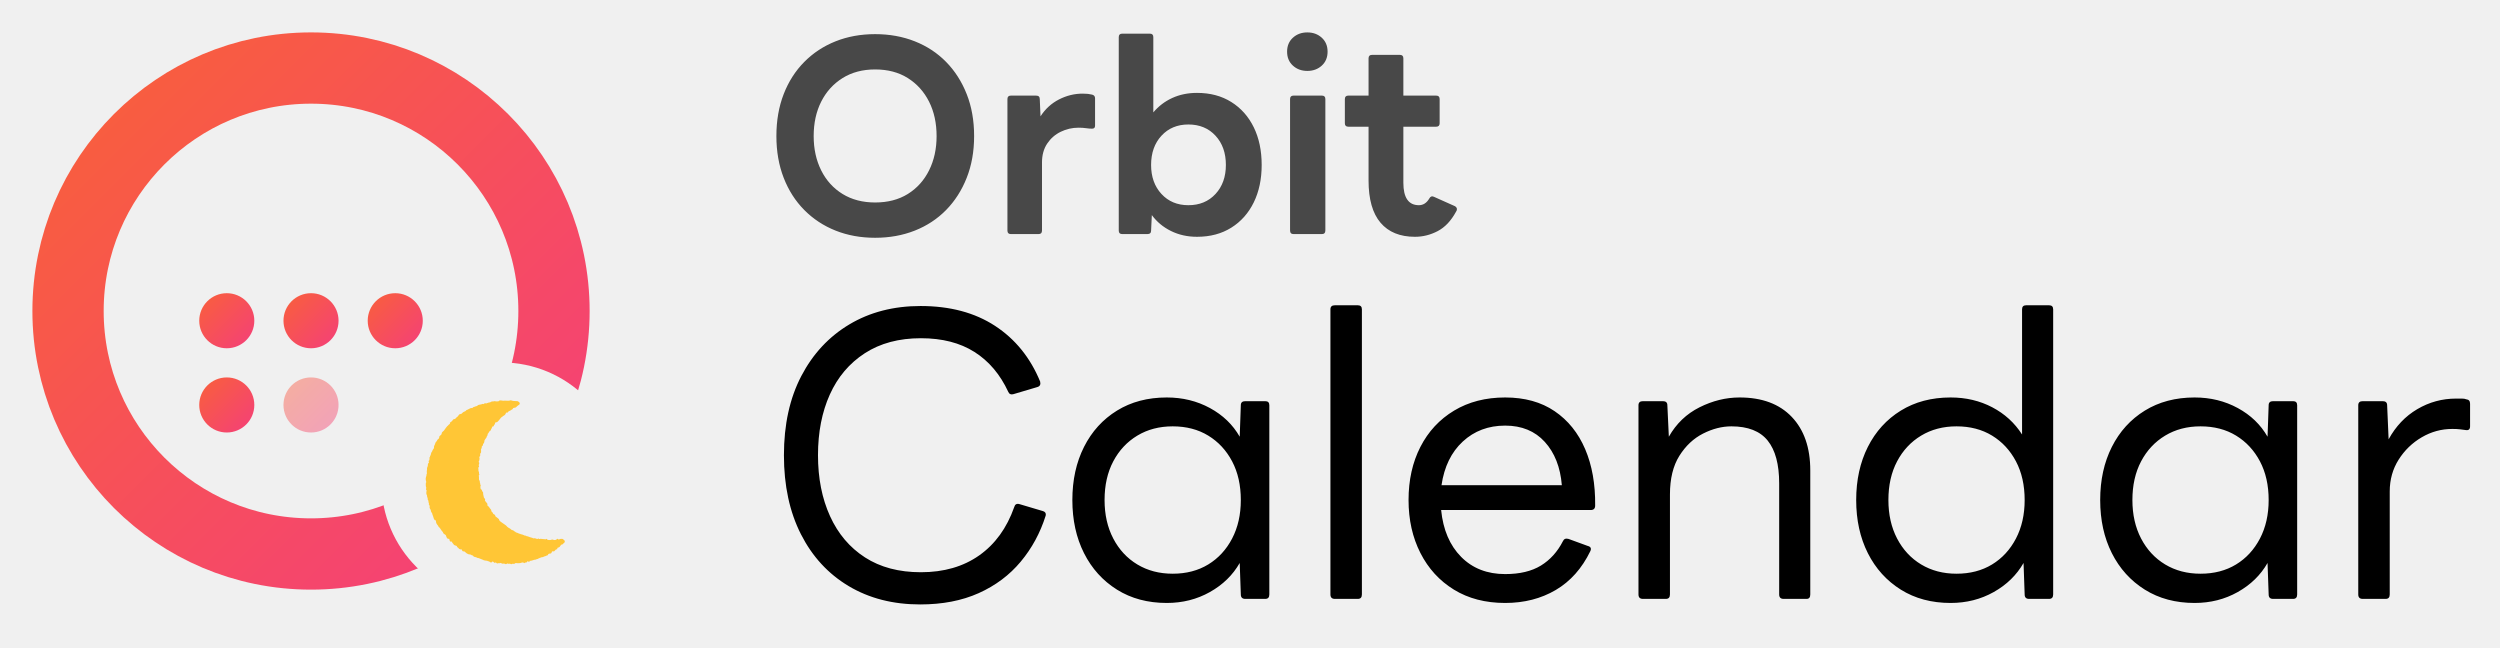
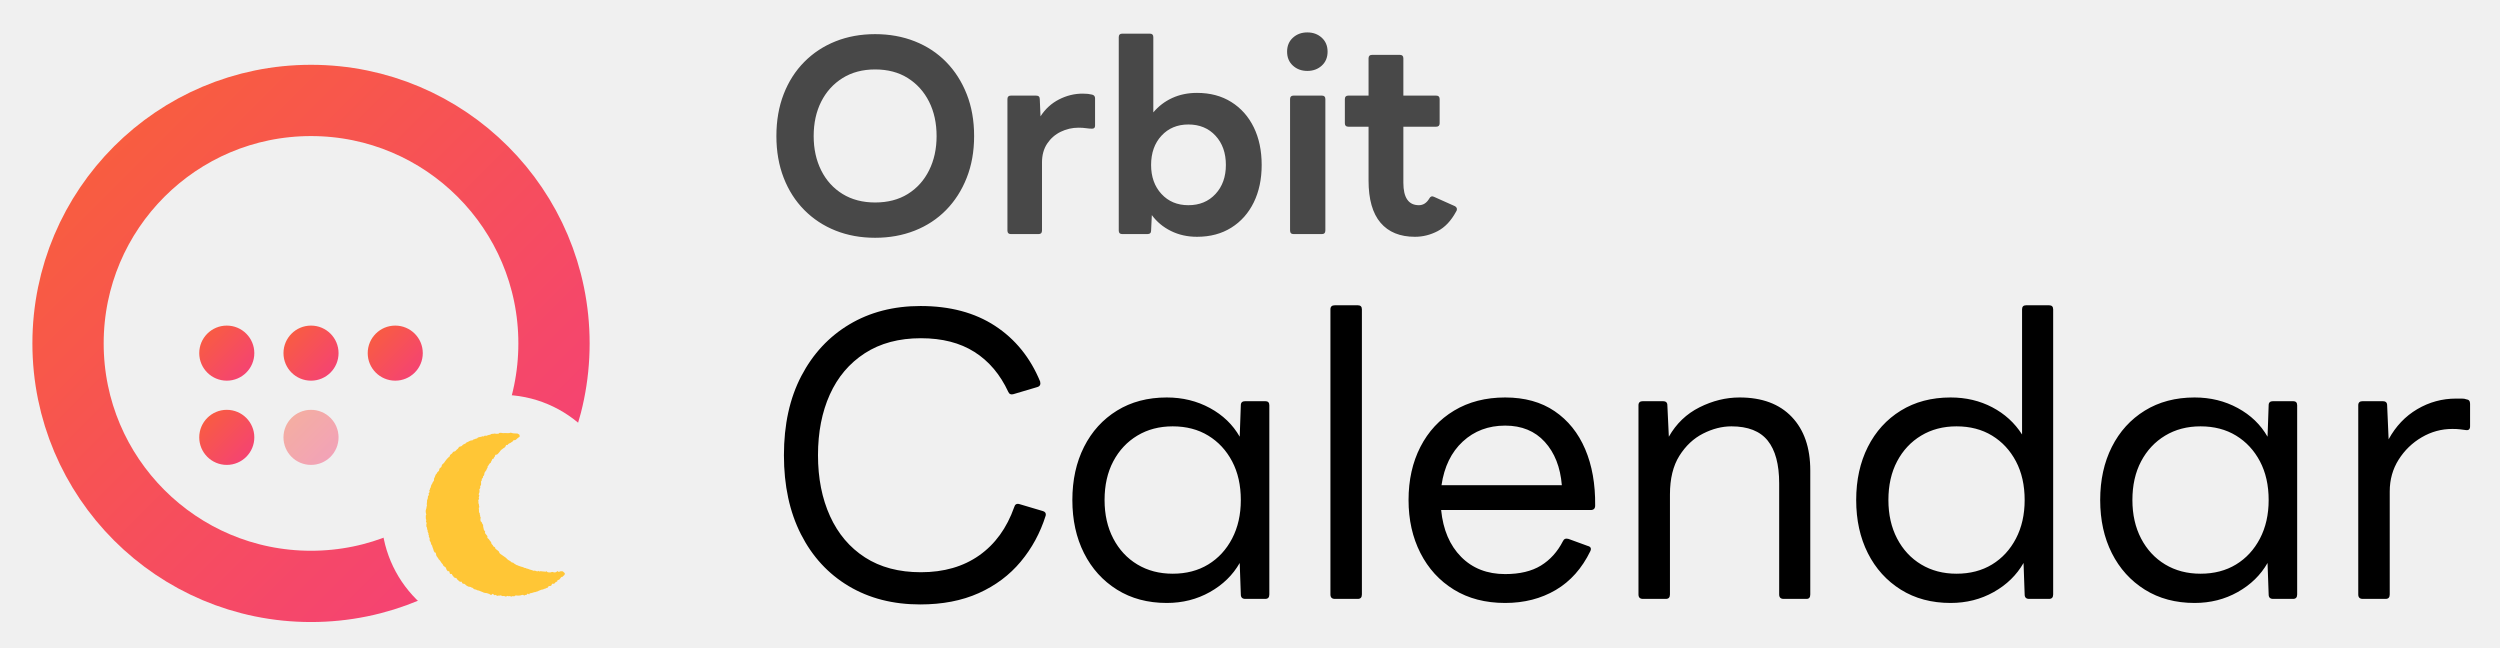
<svg xmlns="http://www.w3.org/2000/svg" viewBox="0 0 463 120">
  <defs>
    <linearGradient id="ink" x1="0" y1="0" x2="1" y2="1">
      <stop offset="0" stop-color="#F9603A" />
      <stop offset="1" stop-color="#F43F7A" />
    </linearGradient>
    <clipPath id="inside">
      <circle cx="256" cy="256" r="146" />
    </clipPath>
    <mask id="moon-gap">
      <rect width="512" height="512" fill="#fff" />
      <circle cx="373.42" cy="361.72" r="74" fill="#000" />
    </mask>
  </defs>
-   <g transform="scale(0.3) translate(-64 -64)">
+   <g transform="translate(0 6) scale(0.3) translate(-64 -64)">
    <g mask="url(#moon-gap)">
      <path d="M116 204H396" stroke="url(#ink)" stroke-width="34" clip-path="url(#inside)" />
      <circle cx="204" cy="262" r="17" fill="url(#ink)" />
      <circle cx="256" cy="262" r="17" fill="url(#ink)" />
      <circle cx="308" cy="262" r="17" fill="url(#ink)" />
      <circle cx="204" cy="314" r="17" fill="url(#ink)" />
      <circle cx="256" cy="314" r="17" fill="url(#ink)" opacity="0.45" />
      <circle cx="256" cy="256" r="150" fill="none" stroke="url(#ink)" stroke-width="44" />
    </g>
    <path transform="translate(319.14 302.84) scale(0.46)" d="M183.57,223.72c-.77-.04-1.41.11-2,.45-.33.19-.58.43-.63.82-.1.72-.59,1.07-1.23,1.19-.7.13-1.35.35-1.92.78-.31.23-.67.3-1.02.36-.91.16-1.79.39-2.52,1-.06.05-.15.09-.23.09-2.12-.06-3.83,1.19-5.75,1.75-.5.15-.71.66-1.2.7-1.66.15-3.04,1.39-4.79,1.18-.24-.03-.44.09-.62.22-.68.47-1.58.4-2.22.7-1.02.47-2,.38-3.01.52-.29.04-.41.27-.41.56,0,.34.03.76-.38.82-.38.06-.78-.09-1.08-.36-.84-.74-1.4-.66-1.9.34-.29.59-.7.93-1.39.85-.79-.09-1.5.02-2.05.68-.29.34-.6.25-.85-.06-.79-.98-1.71-.84-2.77-.48-1.32.44-2.61.86-4.1.8-1.29-.05-2.57.01-3.86-.2-.58-.09-1.3.37-1.74.84-.37.39-.67.46-1.09.26-.84-.4-1.58-.4-2.41.17-.6.42-1.43.38-2.04-.16-.47-.42-.93-.45-1.46-.19-.55.26-1.03.25-1.56-.13-.55-.4-1.71-.18-2.17.31-.49.51-1.13.49-1.63.2-1.23-.7-2.53-.64-3.84-.52-.63.06-1.08-.28-1.52-.61-.49-.37-.95-.54-1.52-.15-.17.12-.42.19-.64.18-1.09-.05-2.19-.19-3.22.36-.26.14-.48,0-.68-.19-.26-.25-.57-.47-.8-.74-.45-.53-.92-.62-1.44-.15-.45.41-.87.3-1.27-.04-.53-.45-1.06-.92-1.58-1.39-.4-.36-.69-.35-1.03.11-.95,1.29-1.94,1.43-3.14.42-.68-.57-1.34-1.11-2.31-.96-.16.03-.31-.02-.45-.16-.46-.47-1.1-.62-1.7-.6-1.31.05-2.51-.46-3.78-.63-.38-.05-.55-.36-.86-.49-2-.81-4.01-1.62-6.02-2.4-.52-.2-1.17.12-1.62-.25-.76-.63-1.67-.79-2.57-1.04-.27-.07-.53-.3-.77-.28-1.4.17-2-.9-2.76-1.72-.11-.12-.17-.33-.36-.3-.85.17-1.44-.39-2.04-.79-1.14-.76-2.49-.38-3.68-.83-1.73-.65-3.17-1.65-4.41-3-.53-.58-1.23-.98-2.03-.83-.85.17-1.37-.16-1.71-.85-.25-.5-.79-.87-.62-1.58.08-.33-.33-.29-.57-.25-1,.17-1.91.04-2.8-.51-.34-.22-.65-.42-.88-.74-.39-.55-.74-1.09-1.43-1.35-.39-.15-.63-.55-.75-.97-.27-.94-.85-1.3-1.85-1.49-1.08-.21-2.25-.63-2.88-1.73-.32-.56-.62-1.1-1.15-1.51-.44-.34-.68-.86-.83-1.43-.23-.88-.54-1.01-1.38-.7-.82.3-1.87-.56-1.88-1.68,0-.88-.26-1.54-.91-2.12-.27-.24-.39-.38-.61,0-.29.51-.64.33-.96.06-1.23-1.04-2.01-2.36-2.33-3.93-.12-.57-.33-1.04-.84-1.38-.7-.46-1.37-.98-2.07-1.44-.44-.29-.81-.68-.92-1.16-.32-1.41-1.49-2.2-2.28-3.26-1.23-1.64-1.98-3.66-3.82-4.82-.48-1.91-2.31-2.97-2.98-4.77-.24-.65-.61-1.28-.51-2,.12-.85-.33-1.48-.71-2.15-.11-.18-.26-.26-.41-.2-.69.27-.81-.3-1.11-.68-1.25-1.6-1.24-3.67-2.09-5.41-.47-.96-.78-1.96-.91-3.02-.04-.29-.25-.42-.42-.6-.75-.81-1.18-1.79-1.3-2.86-.15-1.28-.15-1.32-.98-2.35-.66-.82-.93-1.87-.67-2.85.33-1.23-.25-2.08-.87-2.95-.17-.24-.34-.48-.23-.76.39-.97.1-1.78-.5-2.55-.07-.09-.11-.29-.06-.4.42-1.06-.15-1.87-.64-2.72-.34-.59-.61-1.2-.31-1.91.05-.11.03-.3-.03-.4-.61-1.05-.86-2.17-.87-3.38,0-.49-.21-1.01-.52-1.4-.37-.46-.46-.96-.39-1.5.15-1.11-.25-2.26.36-3.34.22-.4.07-.85-.31-1.21-.54-.51-.72-1.19-.38-1.83.43-.83.23-1.62-.06-2.35-.26-.65-.33-1.28-.33-1.96.01-.87,0-1.74-.01-2.61,0-.54.04-1.06.43-1.5.45-.51.04-1.02-.08-1.49-.56-2.06-.75-4.09.05-6.16.36-.93.59-1.92.56-2.94,0-.08-.03-.2.01-.25,1.11-1.31.1-2.82.37-4.21.16-.81.2-1.65.3-2.48,0-.08.08-.17.06-.24-.4-1.55.45-2.82.91-4.18.22-.66.17-1.32.16-1.99-.01-.87.21-1.61.98-2.17.74-.54.37-1.45.13-1.97-.36-.76-.04-1.04.46-1.31.35-.18.4-.41.38-.74-.02-.34.03-.66.2-.97.26-.47.29-.94-.1-1.4-.29-.35-.31-.77.17-.96.6-.23.67-.69.66-1.21,0-.43-.02-.88.32-1.17.66-.54.71-1.25.79-2.02.15-1.5.85-2.79,1.78-3.95.41-.51.27-1.21.69-1.74.37-.47.64-1.05,1.06-1.49.69-.74.9-1.6.71-2.56-.13-.65.03-1.16.39-1.72.62-.98.98-2.1,1.33-3.2.27-.86.63-1.66,1.33-2.29.53-.48,1.04-.97,1.18-1.77.09-.53.57-.95,1.04-1.25,1.18-.78,1.84-1.82,1.8-3.27-.02-.75.4-1.23,1-1.63.48-.33.94-.7,1.34-1.12.49-.5.86-1.05.91-1.82.1-1.44,1.04-2.38,2.17-3.15,1.19-.81,1.68-2.18,2.57-3.22,1.2-1.41,2.09-3.08,3.6-4.23.34-.26.6-.55.85-.89.36-.49.83-.9,1.4-1.16.25-.12.63-.26.49-.58-.54-1.25.5-1.73,1.17-2.22,1.02-.74,2.07-1.33,2.56-2.62.28-.73.88-1.17,1.84-1.17.92,0,1.71-.51,2.34-1.28.66-.81,1.35-1.63,2.29-2.19.53-.32.9-.86,1.15-1.4.57-1.26,1.61-1.85,2.87-2.03.97-.14,1.68-.41,2.29-1.28.89-1.26,2.35-1.8,3.73-2.37.55-.23,1.1-.37,1.32-1.03.07-.21.3-.44.51-.52,1.4-.52,2.75-1.15,4.03-1.93.6-.36,1.21-.63,1.88-.82.3-.09.63-.22.9-.11.84.34,1.38-.06,1.9-.63.25-.27.51-.58.87-.63,1.58-.24,2.9-1.33,4.54-1.35.21,0,.39-.08.48-.28.64-1.33,1.96-1.29,3.13-1.6,1.22-.32,2.56-.24,3.64-1.04.07-.05.24-.07.32-.02,1.08.67,1.89,0,2.64-.6.52-.41.94-.59,1.46-.11.34.31.72.14,1.03.03,1.62-.53,3.16-1.29,4.92-1.33.35,0,.56-.41.88-.6,1.22-.73,2.56-.71,3.89-.77.36-.02.72.03,1.04-.23.15-.12.34-.17.55-.09,1.41.53,2.87.32,4.31.31.41,0,.83-.11,1.08-.4.99-1.13,2.32-1.03,3.49-.76,1.45.33,2.83.42,4.29.25,1.18-.14,2.4.11,3.6.06,1.29-.06,2.61.19,3.88-.45.48-.24,1.15-.15,1.72.09,1.43.59,2.91.79,4.47.75,1.13-.03,2.27.22,3.42.16.32-.02.61.14.85.33.39.31.71.66,1.28.68.24,0,.46.29.52.6.04.22.13.43.22.63.68,1.5.61,1.76-.78,2.74-1.18.83-2.38,1.66-3.36,2.73-.87.95-1.98,1.35-3.23,1.31-.78-.03-1.23.32-1.45,1-.24.71-.75,1.09-1.41,1.33-.08.03-.19.02-.24.07-1.51,1.68-4.31,1.54-5.38,3.84-.17.36-.48.27-.8.15-.76-.29-1.36,0-1.6.77-.59,1.88-1.93,3.01-3.67,3.76-.03.01-.07,0-.08.02-.93,1.29-2.7,1.61-3.48,3.1-.28.53-.69,1.02-1.13,1.44-.8.76-1.28,1.83-2.08,2.49-.78.64-1.51,1.78-2.89,1.32-.34-.11-1.35,1.18-1.3,1.76.06.75-.31,1.17-.84,1.58-.37.28-.51.7-.63,1.15-.18.72-.52,1.31-1.44,1.18-.35-.05-.56.1-.7.45-.49,1.24-.93,2.5-1.74,3.59-.29.4.02,1.18-.57,1.41-1.16.44-1.69,1.43-2.26,2.37-.46.76-.76,1.61-1.56,2.11-.1.06-.21.27-.18.35.52,1.17-.4,1.92-.83,2.8-.26.55-.64,1.03-.64,1.69,0,.46-.46.68-.72,1-.53.65-.91,1.42-1.4,2.05-.75.95-.68,1.87-.82,2.92-.11.8-.49,1.95-1.44,2.49-.31.18-.42.39-.33.67.36,1.13-.25,1.83-1.06,2.41-.44.32-.6.68-.57,1.21.06.93.14,1.87-.82,2.47-.21.13-.13.35-.13.54.01,1.31,0,2.63.04,3.94.02.7-.47,1.12-.84,1.59-.37.47-.59.89-.39,1.52.36,1.15-.05,2.13-.82,3-.41.47-.49.91-.15,1.51.35.6.05,1.32.03,1.97-.02.83-.15,1.69-.68,2.45-.39.55-.63,1.15.07,1.82.51.49.4,1.28.12,1.9-.46,1.01-.72,2-.12,3.04.21.36.12.7-.19.98-.68.64-.98,1.34-.66,2.31.17.54.1,1.17.05,1.75-.08.87.14,1.69.51,2.43.28.56.36,1.1.31,1.7-.04.52-.1,1.01.27,1.5.3.41.28,1.07-.19,1.37-.62.41-.46.9-.3,1.38.27.81.16,1.62.14,2.45-.02,1.3-.15,2.7.92,3.75.22.22.19.45.18.69-.02.84-.03,1.68.45,2.44.14.23.12.49.1.74-.06.59-.08,1.14.45,1.59.27.23.38.65.21,1.02-.61,1.33-.33,2.67-.14,4.02.06.44.39.7.72.89.66.39.99.96,1.16,1.67.18.75.47,1.44,1.05,1.97.46.42.58,1.06.51,1.55-.21,1.34.41,2.51.56,3.76.08.63.22,1.26.38,1.87.23.89,1.06,1.38,1.51,2.14.22.37.4.59.14,1.02-.36.59-.23,1.12.17,1.75.74,1.17,1.75,2.09,2.58,3.17.42.55.6,1.08.36,1.74-.25.69-.11,1.15.54,1.63,1.03.75,1.97,1.64,2.53,2.86.22.49.64.93,1.05,1.29.7.61,1.07,1.38,1.14,2.26.07.82.28,1.46,1.03,1.93.67.42,1.14,1.05,1.34,1.85.26,1.05,1.33,1.1,2.04,1.59.52.36.9.66.84,1.39-.06.63.37,1.11.91,1.4,1.41.77,2.39,2.08,3.73,2.94.27.18.4.54.47.88.22,1.18.93,2,1.88,2.67,2.34,1.63,4.68,3.27,7.02,4.91.79.55,1.37,1.31,2.01,2.01.9.97,2.1,1.57,3.25,2.18.87.46,1.61,1.05,2.27,1.75.45.47,1.01.73,1.64.71.6-.03,1.03.21,1.39.63.53.61,1.15,1.06,1.94,1.27.03,0,.06.01.08.03,1.27,1.65,3.47,1.44,5.02,2.54.18.12.41.22.62.24.73.08,1.41.29,2.02.68.54.34,1.24.16,1.67.37.83.41,1.78.45,2.56.98.66.44,1.39.71,2.22.63.16-.02.4-.01.48.08.71.77,1.66.71,2.58.9.77.16,1.54.57,2.25.89,1.6.72,3.38.76,4.92,1.59.49.26,1.09.39,1.53.11.59-.36.99-.11,1.47.12.78.36,1.66.43,2.44.8.33.16.58-.11.77-.37.42-.57.85-.48,1.22.02.36.48.72.59,1.29.34.82-.36,1.72-.24,2.57-.14,1.3.16,2.58.42,3.9.39.24,0,.49.09.72.18.38.16.72.17.98-.17.49-.63,1.12-.51,1.48-.03.76,1.01,1.86,1.03,2.91,1.18,1.31.19,2.58-.1,3.8-.59.31-.13.66-.17.98-.03.66.3,1.35.45,2.07.58.7.13,1.26.03,1.96-.16.84-.23,1.38-.64,1.95-1.19.53-.5,1.22-.33,1.54.18.48.76,1.07.62,1.57.29,1.1-.74,2.3-.72,3.54-.69.59.01,1.07.18,1.54.55.7.56,1.16,1.37,1.96,1.83.24.14.32.43.31.74-.06,1.14-.37,2.14-1.5,2.68-.27.13-.43.32-.59.57-.4.63-.76,1.2-1.74,1.16-.6-.03-1.19.58-1.63,1.1-.3.36-.61.74-.83,1.16-.62,1.14-1.54,1.8-2.83,1.97-.62.08-.97.45-.97,1.13,0,.95-.5,1.38-1.45,1.28-.34-.04-.51.19-.7.39-.64.67-1.27,1.34-1.89,2.03-.3.33-.62.39-1.05.23-1.27-.48-2.19.01-2.52,1.32-.29,1.16-.93,1.63-2.08,1.61Z" fill="#ffc636" />
  </g>
  <path transform="translate(141 41.66) scale(0.45714)" d="M46.10 5.20L46.10 5.20Q37.40 5.20 30.10 2.30Q22.80-0.60 17.40-6.05Q12-11.50 9.05-19.10Q6.10-26.70 6.10-36L6.10-36Q6.10-45.40 9.05-53Q12-60.60 17.40-66.05Q22.80-71.50 30.10-74.40Q37.40-77.30 46.10-77.30L46.10-77.30Q54.80-77.30 62.15-74.40Q69.50-71.50 74.85-66.05Q80.20-60.60 83.20-53Q86.20-45.40 86.20-36L86.20-36Q86.20-26.70 83.20-19.10Q80.20-11.50 74.85-6.05Q69.50-0.60 62.15 2.30Q54.80 5.20 46.10 5.20ZM21.20-36L21.20-36Q21.20-28.20 24.25-22.10Q27.30-16 32.90-12.55Q38.50-9.10 46.10-9.10L46.10-9.10Q53.80-9.10 59.35-12.55Q64.90-16 67.95-22.10Q71-28.20 71-36L71-36Q71-43.90 67.95-49.95Q64.90-56 59.35-59.50Q53.80-63 46.10-63L46.10-63Q38.50-63 32.90-59.50Q27.30-56 24.25-49.95Q21.20-43.90 21.20-36ZM112.30 3.70L101.10 3.70Q99.70 3.70 99.70 2.30L99.70 2.30L99.70-51Q99.70-52.40 101.10-52.40L101.10-52.40L111.30-52.40Q112.80-52.40 112.80-51L112.80-51L113.10-44Q116.00-48.50 120.60-50.85Q125.20-53.20 130.20-53.20L130.20-53.20Q131.40-53.20 132.30-53.10Q133.20-53 134-52.80L134-52.80Q135.20-52.50 135.20-51.30L135.20-51.30L135.20-40.20Q135.20-39 134-39L134-39Q132.90-39 131.55-39.20Q130.20-39.40 128.50-39.40L128.50-39.40Q124.70-39.40 121.30-37.75Q117.90-36.10 115.80-32.95Q113.70-29.80 113.70-25.30L113.70-25.30L113.70 2.30Q113.70 3.70 112.30 3.70L112.30 3.70ZM176.50 4.80L176.50 4.80Q170.70 4.80 165.95 2.45Q161.20 0.10 158.20-4L158.20-4L157.90 2.30Q157.90 3.70 156.40 3.70L156.40 3.70L146.20 3.70Q144.80 3.70 144.80 2.30L144.80 2.30L144.80-76.10Q144.80-77.50 146.20-77.50L146.20-77.50L157.40-77.50Q158.80-77.50 158.80-76.10L158.80-76.10L158.80-45.60Q162-49.40 166.50-51.45Q171-53.50 176.50-53.50L176.50-53.50Q184.50-53.50 190.40-49.80Q196.30-46.10 199.50-39.55Q202.70-33 202.70-24.30L202.70-24.30Q202.70-15.70 199.50-9.15Q196.30-2.60 190.40 1.10Q184.50 4.80 176.50 4.80ZM157.90-24.30L157.90-24.30Q157.90-17.10 162.10-12.55Q166.30-8 173-8L173-8Q179.80-8 184-12.55Q188.20-17.10 188.20-24.30L188.20-24.30Q188.20-31.60 184-36.15Q179.80-40.70 173-40.70L173-40.70Q166.30-40.70 162.10-36.15Q157.90-31.60 157.90-24.30ZM221.20-62.40L221.20-62.40Q217.70-62.40 215.35-64.55Q213-66.70 213-70.20L213-70.20Q213-73.70 215.35-75.85Q217.70-78 221.20-78L221.20-78Q224.70-78 227.05-75.85Q229.40-73.70 229.40-70.20L229.40-70.20Q229.40-66.70 227.05-64.55Q224.70-62.40 221.20-62.40ZM214.20 2.20L214.20-51Q214.20-52.40 215.60-52.40L215.60-52.40L227.10-52.40Q228.50-52.40 228.50-51L228.50-51L228.50 2.20Q228.50 3.70 227.10 3.70L227.10 3.70L215.60 3.70Q214.20 3.70 214.20 2.20L214.20 2.20ZM264.80 4.80L264.80 4.80Q255.70 4.80 250.85-0.90Q246.00-6.60 246.00-18L246.00-18L246.00-39.80L237.80-39.80Q236.40-39.80 236.40-41.20L236.40-41.20L236.40-51Q236.40-52.40 237.80-52.40L237.80-52.40L246.00-52.40L246.00-67.50Q246.00-68.90 247.40-68.90L247.40-68.90L258.70-68.90Q260.10-68.90 260.10-67.50L260.10-67.50L260.10-52.40L273.40-52.40Q274.80-52.40 274.80-51L274.80-51L274.80-41.20Q274.80-39.80 273.40-39.80L273.40-39.80L260.10-39.80L260.10-17.10Q260.10-8 266.40-8L266.40-8Q269-8 270.60-10.70L270.60-10.70Q271.30-12 272.50-11.40L272.50-11.40L281-7.60Q281.80-7.10 281.80-6.40L281.80-6.40Q281.80-5.80 281.40-5.30L281.40-5.30Q278.40 0.20 274 2.50Q269.60 4.80 264.80 4.80Z" fill="#000" opacity=".7" />
  <path transform="translate(141 109.2) scale(0.685716)" d="M42.90 4L42.90 4Q31.90 4 23.60-0.95Q15.30-5.90 10.70-14.95Q6.10-24 6.10-36.30L6.10-36.30Q6.10-48.70 10.80-57.70Q15.50-66.70 23.80-71.65Q32.10-76.60 43-76.60L43-76.60Q54.90-76.60 63.10-71.25Q71.30-65.90 75.30-56.20L75.30-56.20Q75.60-55 74.50-54.70L74.50-54.70L68.10-52.80Q67.10-52.50 66.70-53.40L66.70-53.40Q63.40-60.50 57.55-64.20Q51.70-67.90 43.10-67.90L43.10-67.90Q34.20-67.90 27.95-63.85Q21.70-59.80 18.50-52.70Q15.30-45.60 15.30-36.30L15.30-36.30Q15.30-27 18.55-19.85Q21.80-12.70 28-8.70Q34.20-4.70 43.10-4.70L43.10-4.70Q52.40-4.70 58.85-9.25Q65.30-13.80 68.30-22.30L68.30-22.30Q68.60-23.40 69.70-23.10L69.70-23.10L76.10-21.20Q77-20.90 76.80-20L76.80-20Q74.60-13 70.05-7.55Q65.50-2.10 58.70 0.95Q51.90 4 42.90 4ZM109.50 3.60L109.50 3.60Q101.80 3.60 96.05 0Q90.30-3.60 87.15-9.85Q84.00-16.10 84.00-24.20L84.00-24.20Q84.00-32.30 87.15-38.55Q90.30-44.80 96.05-48.35Q101.80-51.90 109.50-51.90L109.50-51.90Q115.90-51.90 121.15-49.05Q126.40-46.20 129.20-41.30L129.20-41.30L129.50-49.80Q129.50-50.90 130.70-50.90L130.70-50.90L136.10-50.90Q137.20-50.90 137.20-49.80L137.20-49.80L137.20 1.30Q137.20 2.50 136.10 2.50L136.10 2.50L130.70 2.50Q129.50 2.50 129.50 1.30L129.50 1.30L129.20-7.20Q126.40-2.30 121.15 0.65Q115.90 3.60 109.50 3.60ZM111.10-4.30L111.10-4.30Q116.60-4.30 120.70-6.80Q124.80-9.30 127.15-13.80Q129.50-18.30 129.50-24.20L129.50-24.20Q129.50-30.20 127.15-34.65Q124.80-39.10 120.70-41.60Q116.60-44.10 111.10-44.10L111.10-44.10Q105.70-44.10 101.55-41.60Q97.40-39.10 95.05-34.65Q92.70-30.20 92.70-24.20L92.70-24.20Q92.70-18.30 95.05-13.80Q97.40-9.30 101.55-6.80Q105.70-4.30 111.10-4.30ZM161.10 2.50L154.90 2.50Q153.70 2.50 153.70 1.30L153.70 1.30L153.70-75.70Q153.70-76.80 154.90-76.80L154.90-76.80L161.10-76.80Q162.20-76.80 162.20-75.70L162.20-75.70L162.20 1.30Q162.20 2.50 161.10 2.50L161.10 2.50ZM200.90 3.60L200.90 3.60Q192.90 3.60 187.05 0Q181.20-3.60 178-9.90Q174.80-16.20 174.80-24.20L174.80-24.20Q174.80-32.30 178-38.55Q181.20-44.80 187.10-48.35Q193-51.90 200.90-51.90L200.90-51.90Q208.80-51.90 214.25-48.20Q219.70-44.50 222.50-37.95Q225.30-31.40 225.20-22.70L225.20-22.70Q225.20-21.50 224-21.50L224-21.50L183.60-21.50Q184.40-13.50 189-8.85Q193.60-4.20 200.90-4.20L200.90-4.20Q206.80-4.20 210.55-6.50Q214.30-8.80 216.50-13.10L216.50-13.10Q216.90-14 218-13.70L218-13.70L223.20-11.80Q224.40-11.50 223.90-10.40L223.90-10.40Q220.50-3.40 214.55 0.10Q208.60 3.60 200.90 3.60ZM200.90-44.30L200.90-44.30Q194.10-44.30 189.45-40Q184.80-35.70 183.70-28.20L183.70-28.20L216.20-28.20Q215.60-35.50 211.60-39.90Q207.60-44.30 200.90-44.30ZM244.30 2.50L238.10 2.50Q236.90 2.50 236.90 1.30L236.90 1.30L236.90-49.80Q236.90-50.90 238.10-50.90L238.10-50.90L243.50-50.90Q244.70-50.90 244.70-49.80L244.70-49.80L245.10-41.30Q248.10-46.60 253.40-49.25Q258.70-51.90 264.20-51.90L264.20-51.90Q273.30-51.90 278.30-46.65Q283.30-41.40 283.30-32.20L283.30-32.20L283.30 1.30Q283.30 2.50 282.30 2.50L282.30 2.50L276.10 2.50Q274.90 2.50 274.90 1.30L274.90 1.30L274.90-28.70Q274.90-36.40 271.80-40.25Q268.70-44.10 262-44.10L262-44.10Q258.20-44.10 254.35-42.15Q250.50-40.20 247.95-36.15Q245.40-32.10 245.40-25.70L245.40-25.70L245.40 1.30Q245.40 2.50 244.30 2.50L244.30 2.50ZM321.20 3.60L321.20 3.60Q313.50 3.60 307.75 0Q302-3.60 298.85-9.85Q295.70-16.10 295.70-24.20L295.70-24.20Q295.70-32.30 298.85-38.55Q302-44.80 307.75-48.35Q313.50-51.90 321.20-51.90L321.20-51.90Q327.40-51.90 332.45-49.25Q337.50-46.60 340.50-41.90L340.50-41.90L340.50-75.70Q340.50-76.80 341.60-76.80L341.60-76.80L347.80-76.80Q348.90-76.80 348.90-75.70L348.90-75.70L348.90 1.30Q348.90 2.50 347.80 2.50L347.80 2.50L342.40 2.50Q341.20 2.50 341.20 1.30L341.20 1.30L340.90-7.20Q338.10-2.30 332.85 0.65Q327.60 3.60 321.20 3.60ZM322.80-4.30L322.80-4.30Q328.30-4.30 332.40-6.80Q336.50-9.30 338.85-13.80Q341.20-18.30 341.20-24.20L341.20-24.20Q341.20-30.20 338.85-34.65Q336.50-39.10 332.40-41.60Q328.30-44.10 322.80-44.10L322.80-44.10Q317.40-44.10 313.25-41.60Q309.10-39.10 306.75-34.65Q304.40-30.20 304.40-24.20L304.40-24.20Q304.40-18.30 306.75-13.80Q309.10-9.30 313.25-6.80Q317.40-4.30 322.80-4.30ZM387.10 3.60L387.10 3.60Q379.40 3.60 373.65 0Q367.90-3.60 364.75-9.85Q361.60-16.10 361.60-24.20L361.60-24.20Q361.60-32.30 364.75-38.55Q367.90-44.80 373.65-48.35Q379.40-51.90 387.10-51.90L387.10-51.90Q393.50-51.90 398.75-49.05Q404.00-46.20 406.80-41.30L406.80-41.30L407.10-49.80Q407.10-50.90 408.30-50.90L408.30-50.90L413.70-50.90Q414.80-50.90 414.80-49.80L414.80-49.80L414.80 1.30Q414.80 2.50 413.70 2.50L413.70 2.50L408.30 2.50Q407.10 2.50 407.10 1.30L407.10 1.30L406.80-7.20Q404.00-2.30 398.75 0.65Q393.50 3.60 387.10 3.60ZM388.70-4.30L388.70-4.30Q394.20-4.30 398.30-6.80Q402.40-9.30 404.75-13.80Q407.10-18.30 407.10-24.20L407.10-24.20Q407.10-30.20 404.75-34.65Q402.40-39.10 398.30-41.60Q394.20-44.10 388.70-44.10L388.70-44.10Q383.30-44.10 379.15-41.60Q375.00-39.10 372.65-34.65Q370.30-30.20 370.30-24.20L370.30-24.20Q370.30-18.30 372.65-13.80Q375.00-9.30 379.15-6.80Q383.30-4.30 388.70-4.30ZM438.70 2.50L432.50 2.50Q431.30 2.50 431.30 1.30L431.30 1.30L431.30-49.80Q431.30-50.90 432.50-50.90L432.50-50.90L437.90-50.90Q439.10-50.90 439.10-49.80L439.10-49.80L439.50-40.60Q442.40-45.90 447.25-48.75Q452.10-51.60 457.70-51.60L457.70-51.60Q458.60-51.60 459.30-51.60Q460-51.60 460.50-51.40L460.50-51.40Q461.50-51.30 461.50-50.20L461.50-50.20L461.50-44.10Q461.50-42.90 460.30-43.10L460.30-43.10Q459.60-43.20 458.75-43.30Q457.90-43.40 456.70-43.40L456.70-43.40Q452.30-43.40 448.45-41.15Q444.60-38.90 442.20-35.10Q439.80-31.30 439.80-26.50L439.80-26.50L439.80 1.30Q439.80 2.50 438.70 2.50L438.70 2.50Z" fill="#000" />
</svg>
